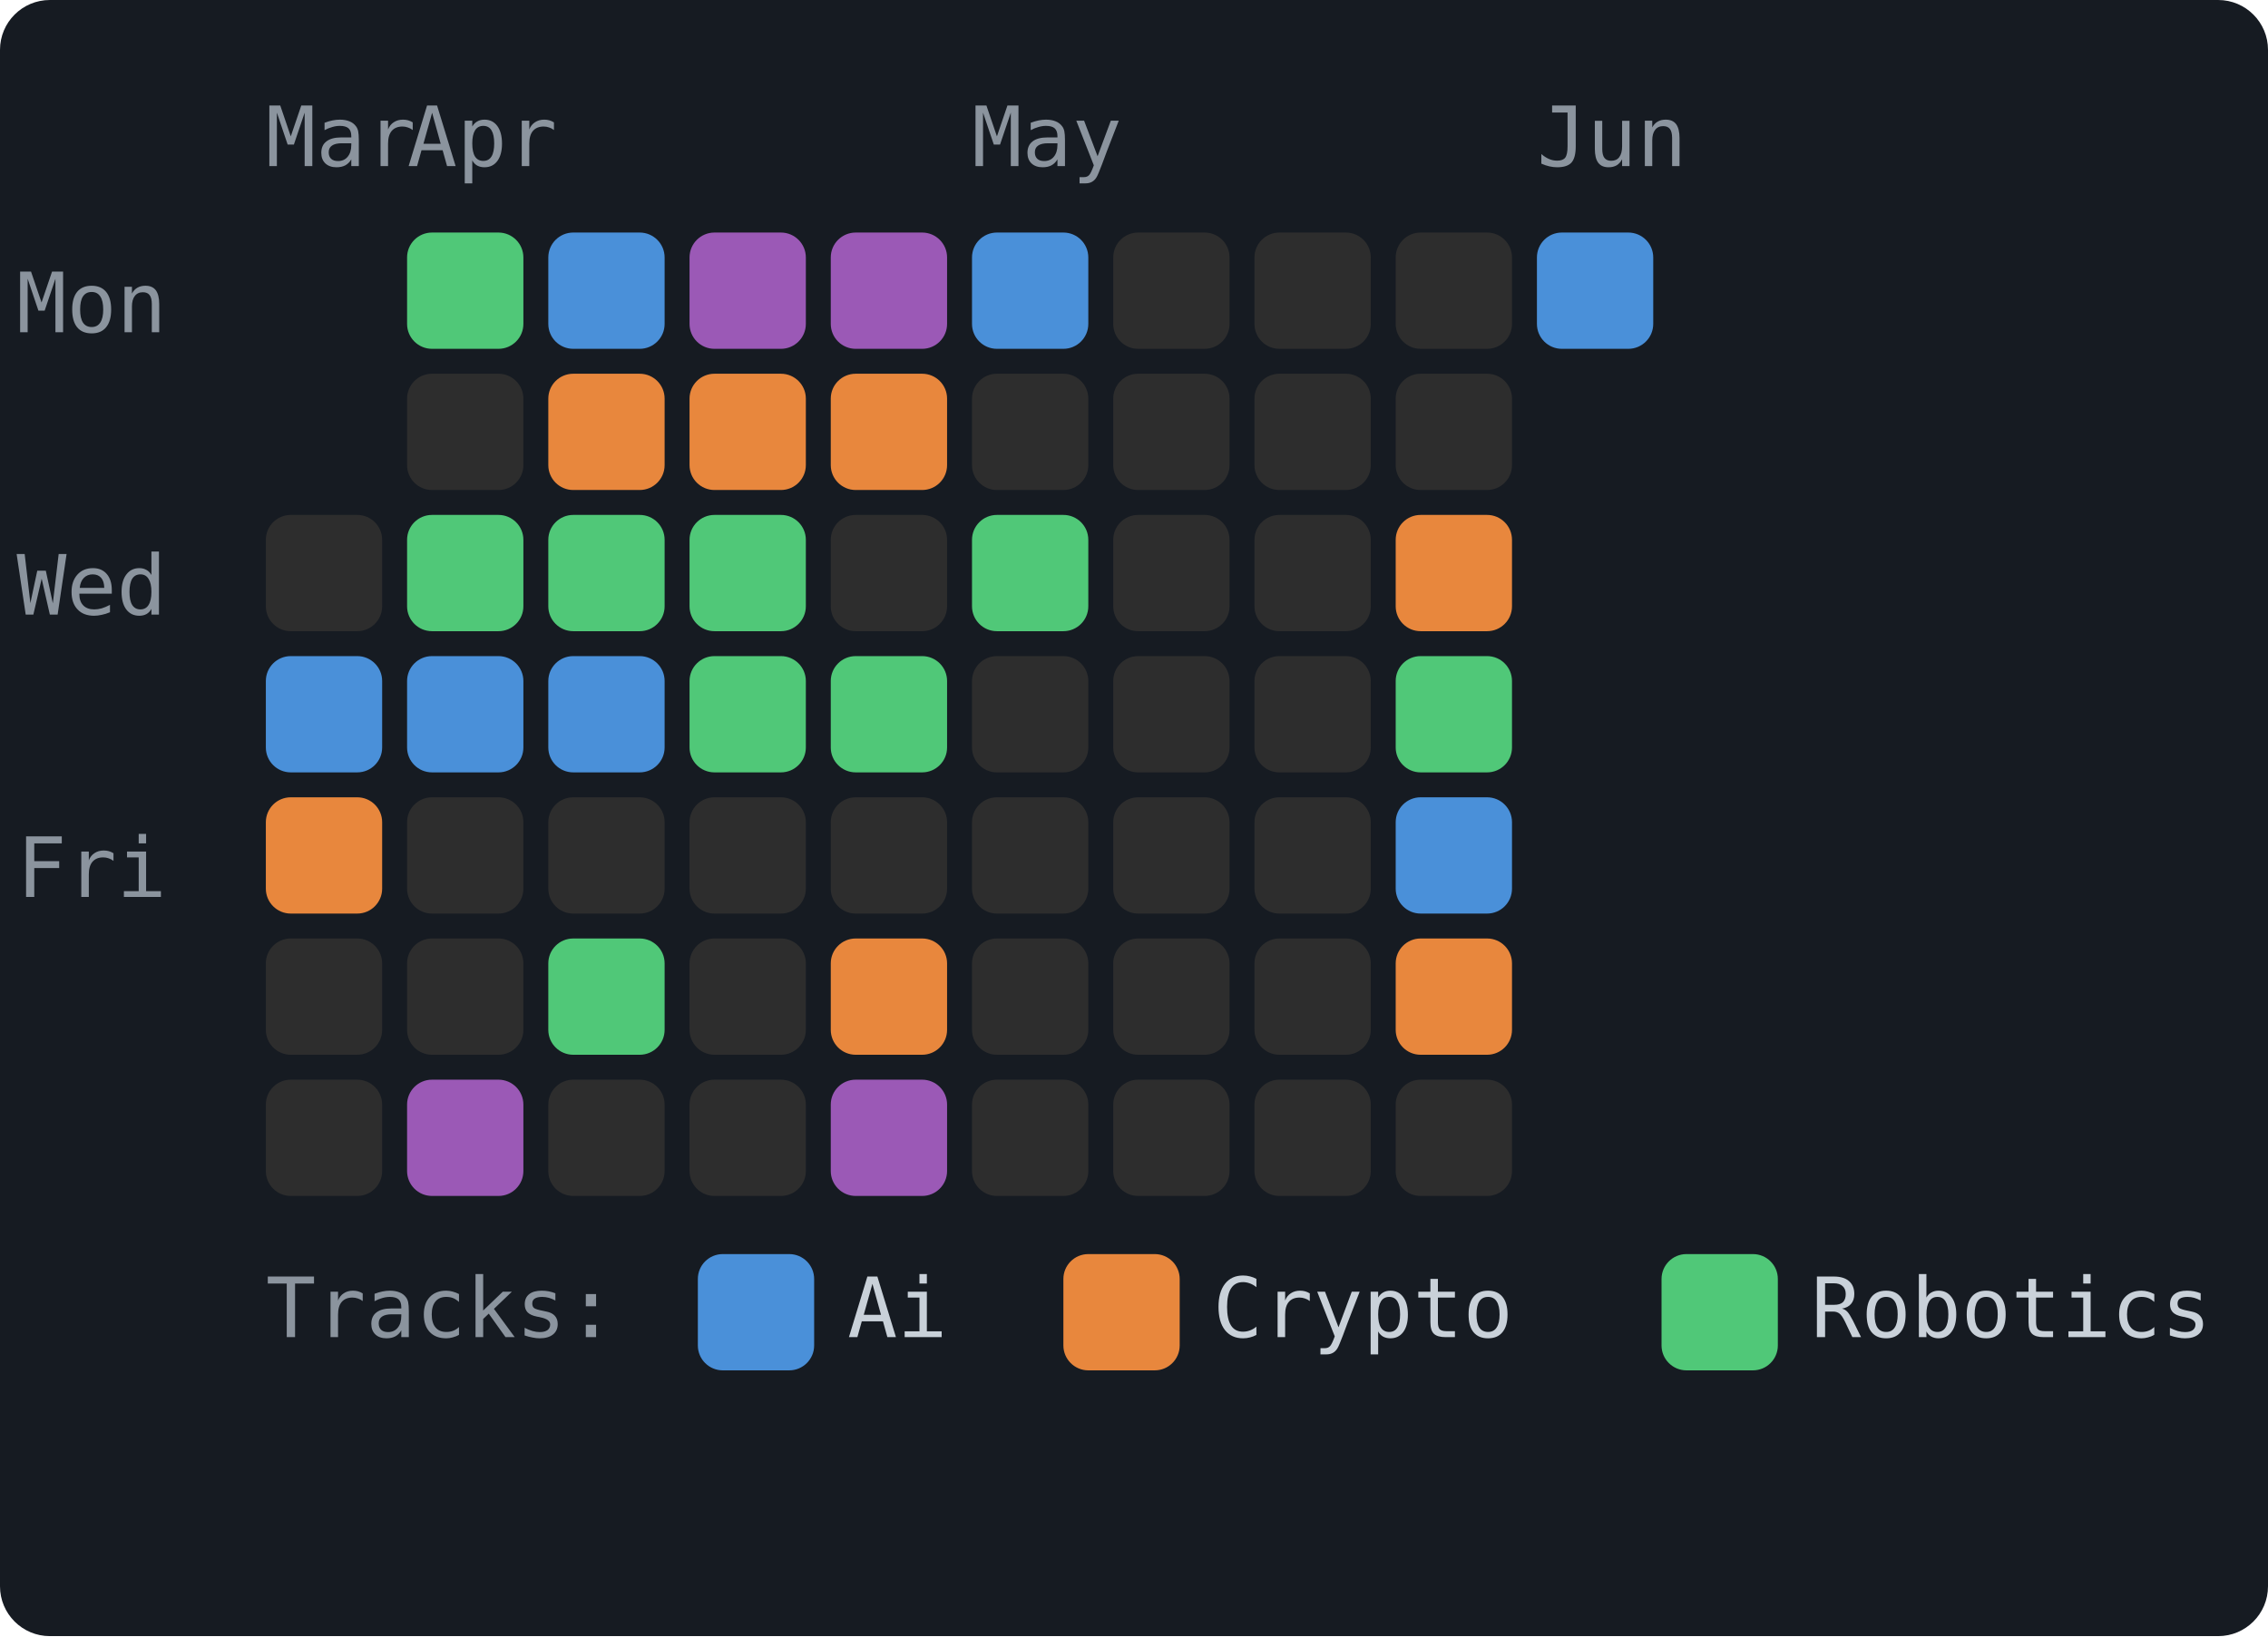
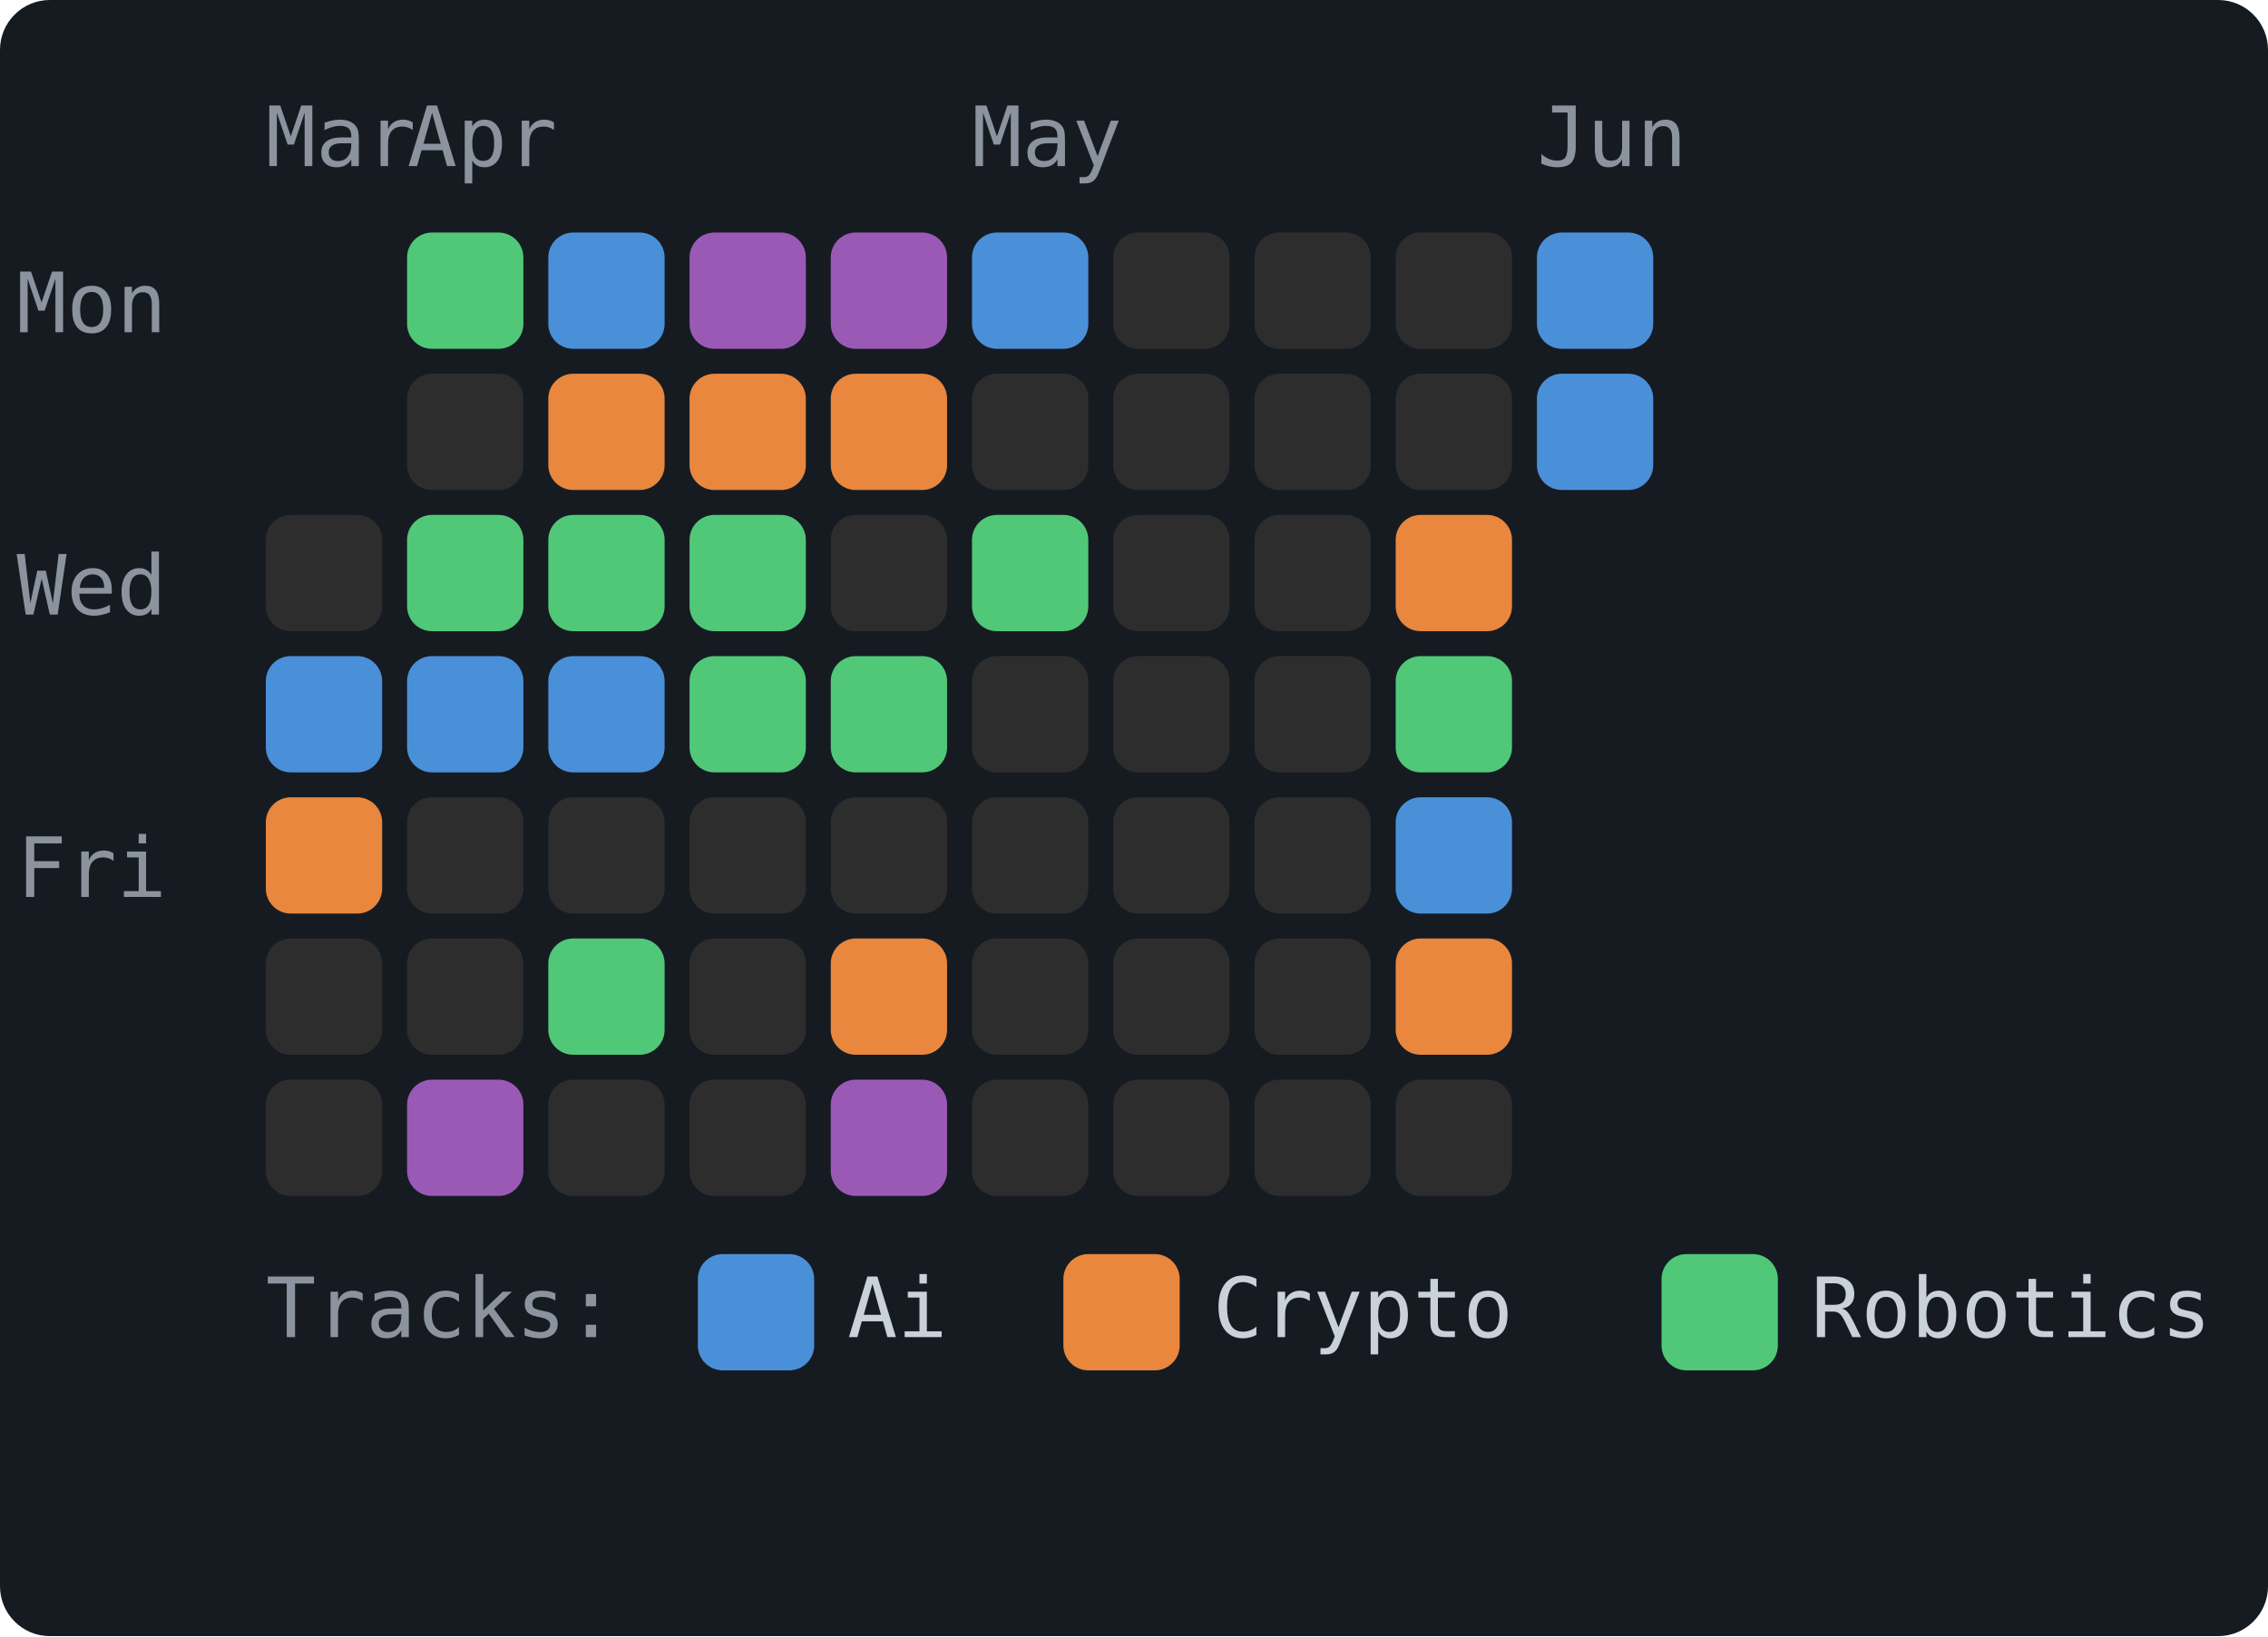
<svg xmlns="http://www.w3.org/2000/svg" width="273" height="197" viewBox="0 0 273 197">
  <rect width="273" height="197" fill="#161B22" rx="6" />
  <text x="2" y="40" fill="#8B949E" font-family="monospace" font-size="10">Mon</text>
  <text x="2" y="74" fill="#8B949E" font-family="monospace" font-size="10">Wed</text>
  <text x="2" y="108" fill="#8B949E" font-family="monospace" font-size="10">Fri</text>
  <text x="32" y="20" fill="#8B949E" font-family="monospace" font-size="10">Mar</text>
  <text x="49" y="20" fill="#8B949E" font-family="monospace" font-size="10">Apr</text>
  <text x="117" y="20" fill="#8B949E" font-family="monospace" font-size="10">May</text>
  <text x="185" y="20" fill="#8B949E" font-family="monospace" font-size="10">Jun</text>
  <rect x="32" y="62" width="14" height="14" rx="3" fill="#2D2D2D" />
  <rect x="32" y="79" width="14" height="14" rx="3" fill="#4A90D9" />
  <rect x="32" y="96" width="14" height="14" rx="3" fill="#E8873D" />
  <rect x="32" y="113" width="14" height="14" rx="3" fill="#2D2D2D" />
  <rect x="32" y="130" width="14" height="14" rx="3" fill="#2D2D2D" />
  <rect x="49" y="28" width="14" height="14" rx="3" fill="#50C878" />
  <rect x="49" y="45" width="14" height="14" rx="3" fill="#2D2D2D" />
  <rect x="49" y="62" width="14" height="14" rx="3" fill="#50C878" />
  <rect x="49" y="79" width="14" height="14" rx="3" fill="#4A90D9" />
  <rect x="49" y="96" width="14" height="14" rx="3" fill="#2D2D2D" />
  <rect x="49" y="113" width="14" height="14" rx="3" fill="#2D2D2D" />
  <rect x="49" y="130" width="14" height="14" rx="3" fill="#9B59B6" />
  <rect x="66" y="28" width="14" height="14" rx="3" fill="#4A90D9" />
  <rect x="66" y="45" width="14" height="14" rx="3" fill="#E8873D" />
  <rect x="66" y="62" width="14" height="14" rx="3" fill="#50C878" />
  <rect x="66" y="79" width="14" height="14" rx="3" fill="#4A90D9" />
  <rect x="66" y="96" width="14" height="14" rx="3" fill="#2D2D2D" />
  <rect x="66" y="113" width="14" height="14" rx="3" fill="#50C878" />
  <rect x="66" y="130" width="14" height="14" rx="3" fill="#2D2D2D" />
  <rect x="83" y="28" width="14" height="14" rx="3" fill="#9B59B6" />
  <rect x="83" y="45" width="14" height="14" rx="3" fill="#E8873D" />
  <rect x="83" y="62" width="14" height="14" rx="3" fill="#50C878" />
  <rect x="83" y="79" width="14" height="14" rx="3" fill="#50C878" />
  <rect x="83" y="96" width="14" height="14" rx="3" fill="#2D2D2D" />
  <rect x="83" y="113" width="14" height="14" rx="3" fill="#2D2D2D" />
  <rect x="83" y="130" width="14" height="14" rx="3" fill="#2D2D2D" />
  <rect x="100" y="28" width="14" height="14" rx="3" fill="#9B59B6" />
  <rect x="100" y="45" width="14" height="14" rx="3" fill="#E8873D" />
  <rect x="100" y="62" width="14" height="14" rx="3" fill="#2D2D2D" />
  <rect x="100" y="79" width="14" height="14" rx="3" fill="#50C878" />
  <rect x="100" y="96" width="14" height="14" rx="3" fill="#2D2D2D" />
  <rect x="100" y="113" width="14" height="14" rx="3" fill="#E8873D" />
  <rect x="100" y="130" width="14" height="14" rx="3" fill="#9B59B6" />
  <rect x="117" y="28" width="14" height="14" rx="3" fill="#4A90D9" />
  <rect x="117" y="45" width="14" height="14" rx="3" fill="#2D2D2D" />
  <rect x="117" y="62" width="14" height="14" rx="3" fill="#50C878" />
  <rect x="117" y="79" width="14" height="14" rx="3" fill="#2D2D2D" />
  <rect x="117" y="96" width="14" height="14" rx="3" fill="#2D2D2D" />
  <rect x="117" y="113" width="14" height="14" rx="3" fill="#2D2D2D" />
  <rect x="117" y="130" width="14" height="14" rx="3" fill="#2D2D2D" />
  <rect x="134" y="28" width="14" height="14" rx="3" fill="#2D2D2D" />
  <rect x="134" y="45" width="14" height="14" rx="3" fill="#2D2D2D" />
  <rect x="134" y="62" width="14" height="14" rx="3" fill="#2D2D2D" />
  <rect x="134" y="79" width="14" height="14" rx="3" fill="#2D2D2D" />
  <rect x="134" y="96" width="14" height="14" rx="3" fill="#2D2D2D" />
  <rect x="134" y="113" width="14" height="14" rx="3" fill="#2D2D2D" />
  <rect x="134" y="130" width="14" height="14" rx="3" fill="#2D2D2D" />
  <rect x="151" y="28" width="14" height="14" rx="3" fill="#2D2D2D" />
  <rect x="151" y="45" width="14" height="14" rx="3" fill="#2D2D2D" />
  <rect x="151" y="62" width="14" height="14" rx="3" fill="#2D2D2D" />
  <rect x="151" y="79" width="14" height="14" rx="3" fill="#2D2D2D" />
  <rect x="151" y="96" width="14" height="14" rx="3" fill="#2D2D2D" />
  <rect x="151" y="113" width="14" height="14" rx="3" fill="#2D2D2D" />
  <rect x="151" y="130" width="14" height="14" rx="3" fill="#2D2D2D" />
  <rect x="168" y="28" width="14" height="14" rx="3" fill="#2D2D2D" />
  <rect x="168" y="45" width="14" height="14" rx="3" fill="#2D2D2D" />
  <rect x="168" y="62" width="14" height="14" rx="3" fill="#E8873D" />
  <rect x="168" y="79" width="14" height="14" rx="3" fill="#50C878" />
  <rect x="168" y="96" width="14" height="14" rx="3" fill="#4A90D9" />
  <rect x="168" y="113" width="14" height="14" rx="3" fill="#E8873D" />
  <rect x="168" y="130" width="14" height="14" rx="3" fill="#2D2D2D" />
  <rect x="185" y="28" width="14" height="14" rx="3" fill="#4A90D9" />
+   <rect x="185" y="45" width="14" height="14" rx="3" fill="#4A90D9" />
  <text x="32" y="161" fill="#8B949E" font-family="monospace" font-size="10">Tracks:</text>
  <rect x="84" y="151" width="14" height="14" rx="3" fill="#4A90D9" />
  <text x="102" y="161" fill="#C9D1D9" font-family="monospace" font-size="10">Ai</text>
  <rect x="128" y="151" width="14" height="14" rx="3" fill="#E8873D" />
  <text x="146" y="161" fill="#C9D1D9" font-family="monospace" font-size="10">Crypto</text>
  <rect x="200" y="151" width="14" height="14" rx="3" fill="#50C878" />
  <text x="218" y="161" fill="#C9D1D9" font-family="monospace" font-size="10">Robotics</text>
  <rect x="286" y="151" width="14" height="14" rx="3" fill="#9B59B6" />
  <text x="304" y="161" fill="#C9D1D9" font-family="monospace" font-size="10">Integration</text>
  <rect x="393" y="151" width="14" height="14" rx="3" fill="#2D2D2D" />
  <text x="411" y="161" fill="#C9D1D9" font-family="monospace" font-size="10">No activity</text>
</svg>
